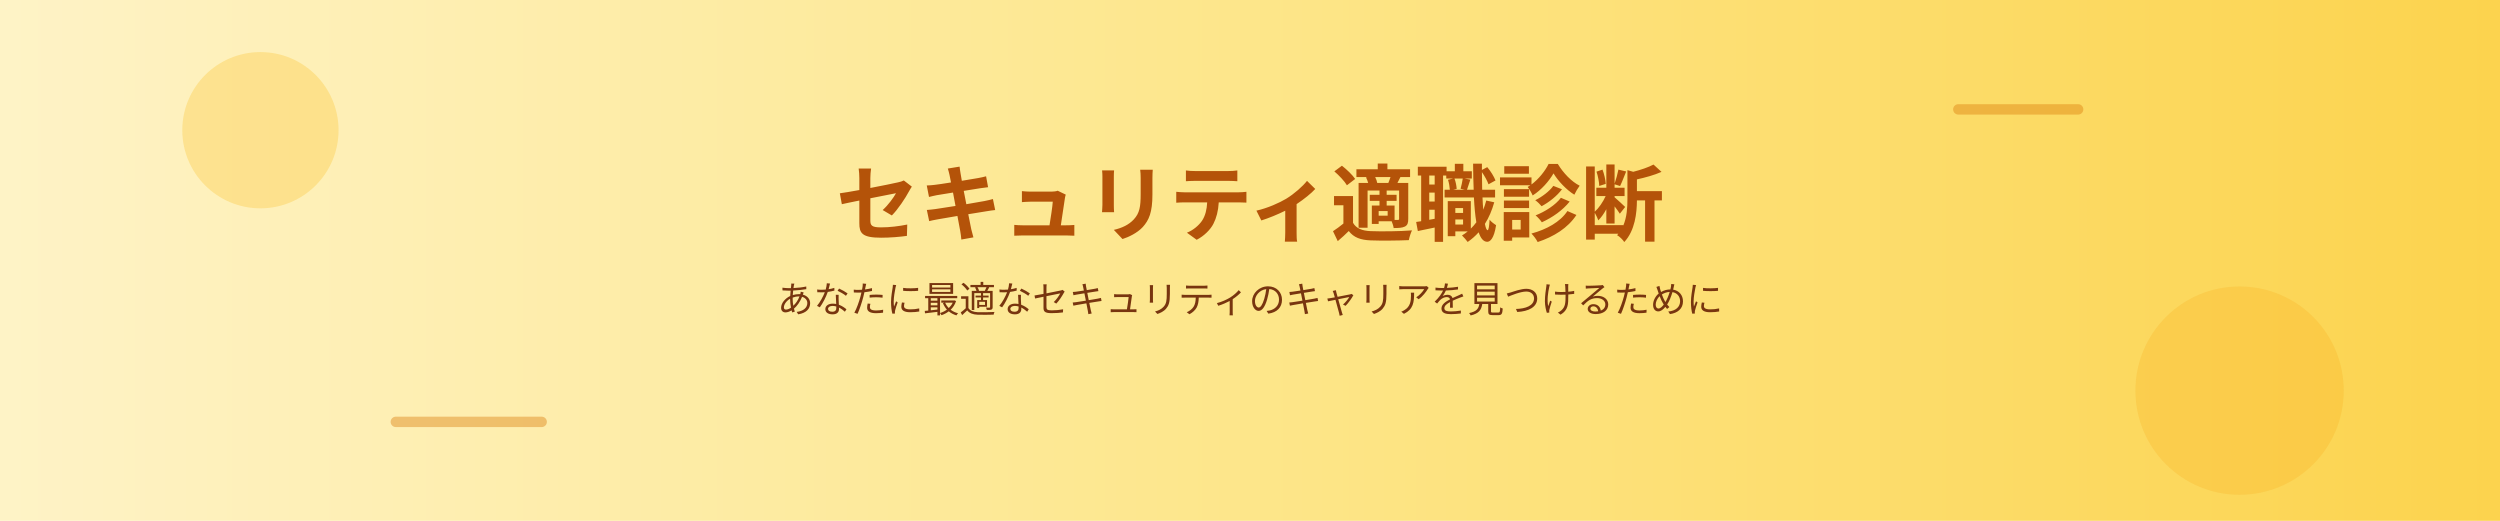
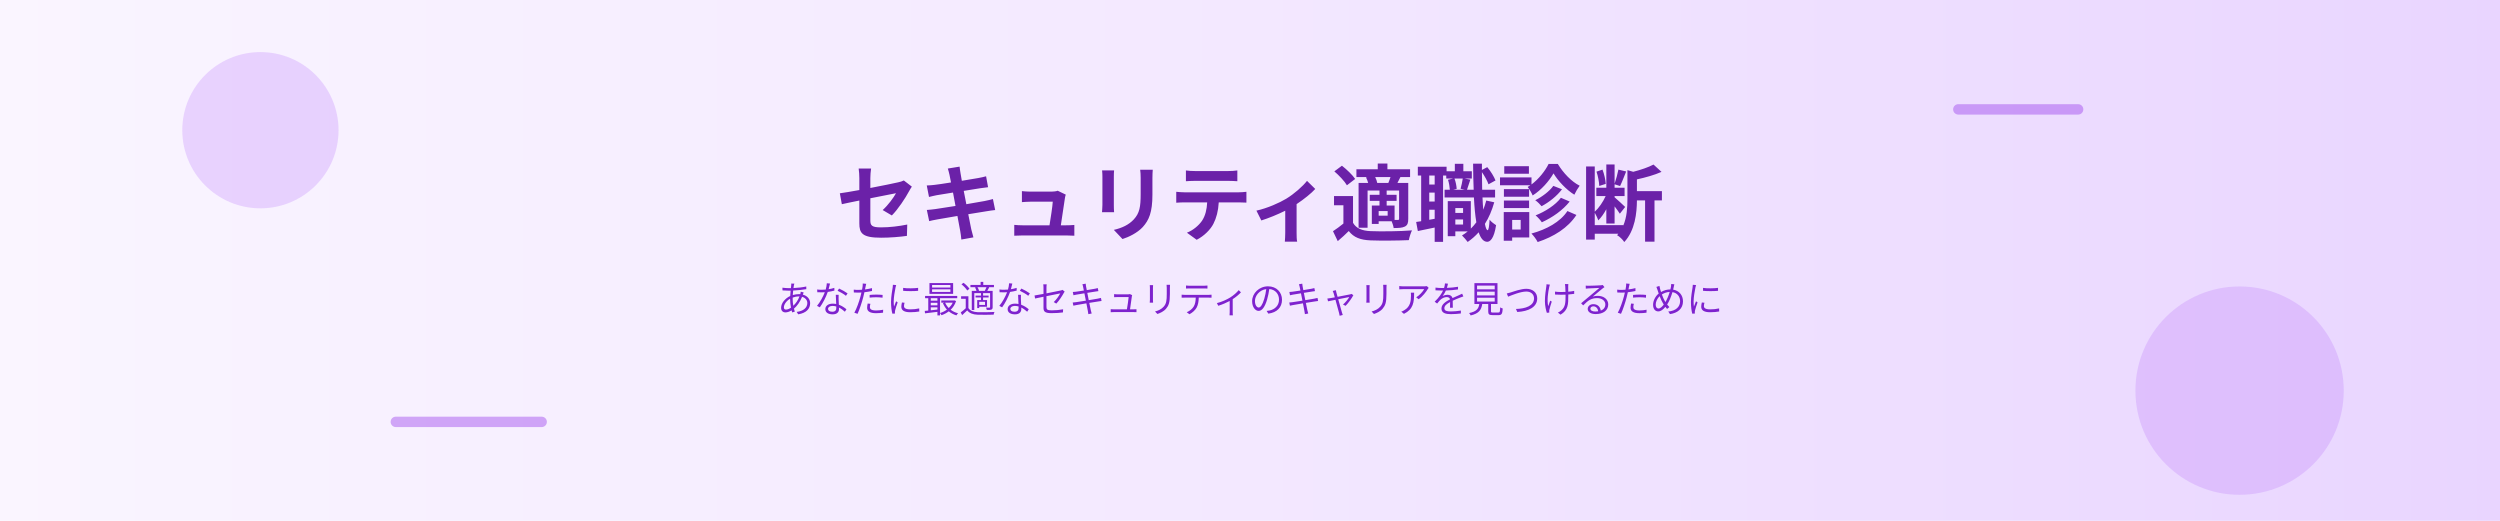
<svg xmlns="http://www.w3.org/2000/svg" width="1920" height="400">
  <defs>
    <linearGradient id="gradient" x1="0%" y1="0%" x2="100%" y2="0%">
-       <stop offset="0%" style="stop-color:#fef3c7;stop-opacity:1" />
-       <stop offset="50%" style="stop-color:#fde68a;stop-opacity:1" />
-       <stop offset="100%" style="stop-color:#fcd34d;stop-opacity:1" />
+       <stop offset="0%" style="stop-color:#faf5ff;stop-opacity:1" />
+       <stop offset="50%" style="stop-color:#f3e8ff;stop-opacity:1" />
+       <stop offset="100%" style="stop-color:#e9d5ff;stop-opacity:1" />
    </linearGradient>
  </defs>
  <rect width="1920" height="400" fill="url(#gradient)" />
-   <text x="960" y="180" font-family="'Noto Sans JP', sans-serif" font-size="64" font-weight="bold" fill="#b45309" text-anchor="middle">セキュリティ適職診断</text>
-   <text x="960" y="240" font-family="'Noto Sans JP', sans-serif" font-size="28" fill="#78350f" text-anchor="middle">あなたに最適なセキュリティのキャリアを見つけるために</text>
-   <circle cx="200" cy="100" r="60" fill="#fbbf24" opacity="0.3" />
-   <circle cx="1720" cy="300" r="80" fill="#f59e0b" opacity="0.2" />
-   <rect x="300" y="320" width="120" height="8" fill="#d97706" opacity="0.4" rx="4" />
-   <rect x="1500" y="80" width="100" height="8" fill="#d97706" opacity="0.4" rx="4" />
+   <text x="960" y="180" font-family="'Noto Sans JP', sans-serif" font-size="64" font-weight="bold" fill="#6b21a8" text-anchor="middle">セキュリティ適職診断</text>
+   <text x="960" y="240" font-family="'Noto Sans JP', sans-serif" font-size="28" fill="#7e22ce" text-anchor="middle">あなたに最適なセキュリティのキャリアを見つけるために</text>
+   <circle cx="200" cy="100" r="60" fill="#c084fc" opacity="0.3" />
+   <circle cx="1720" cy="300" r="80" fill="#a855f7" opacity="0.2" />
+   <rect x="300" y="320" width="120" height="8" fill="#9333ea" opacity="0.4" rx="4" />
+   <rect x="1500" y="80" width="100" height="8" fill="#9333ea" opacity="0.4" rx="4" />
</svg>
